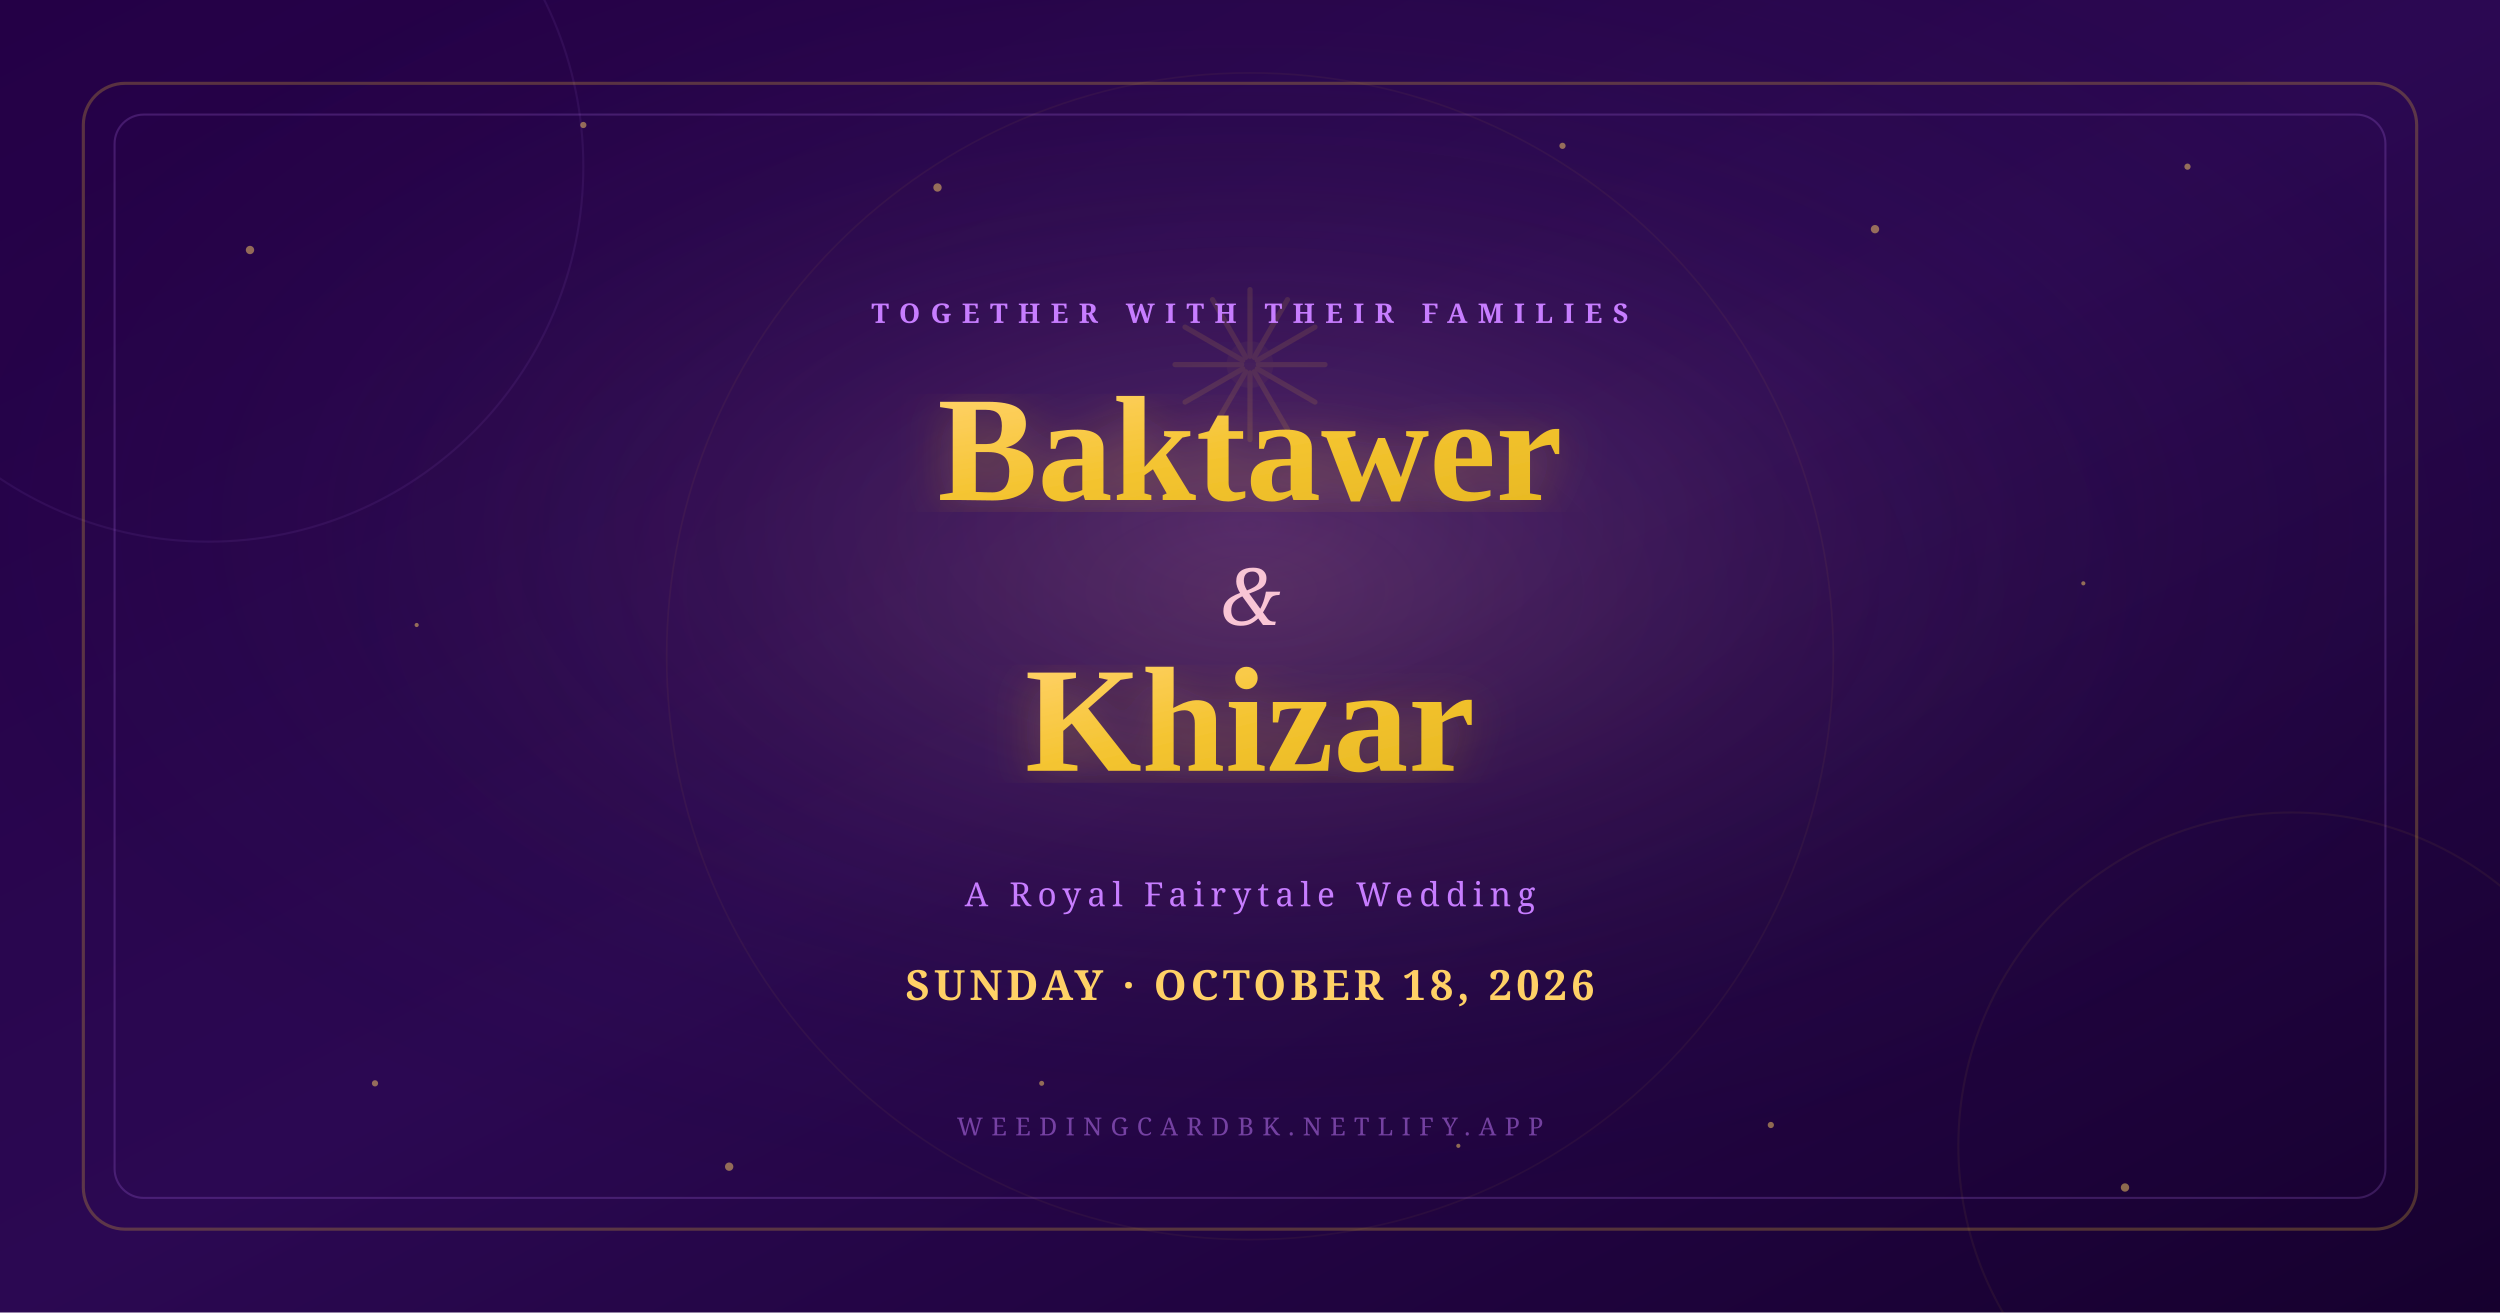
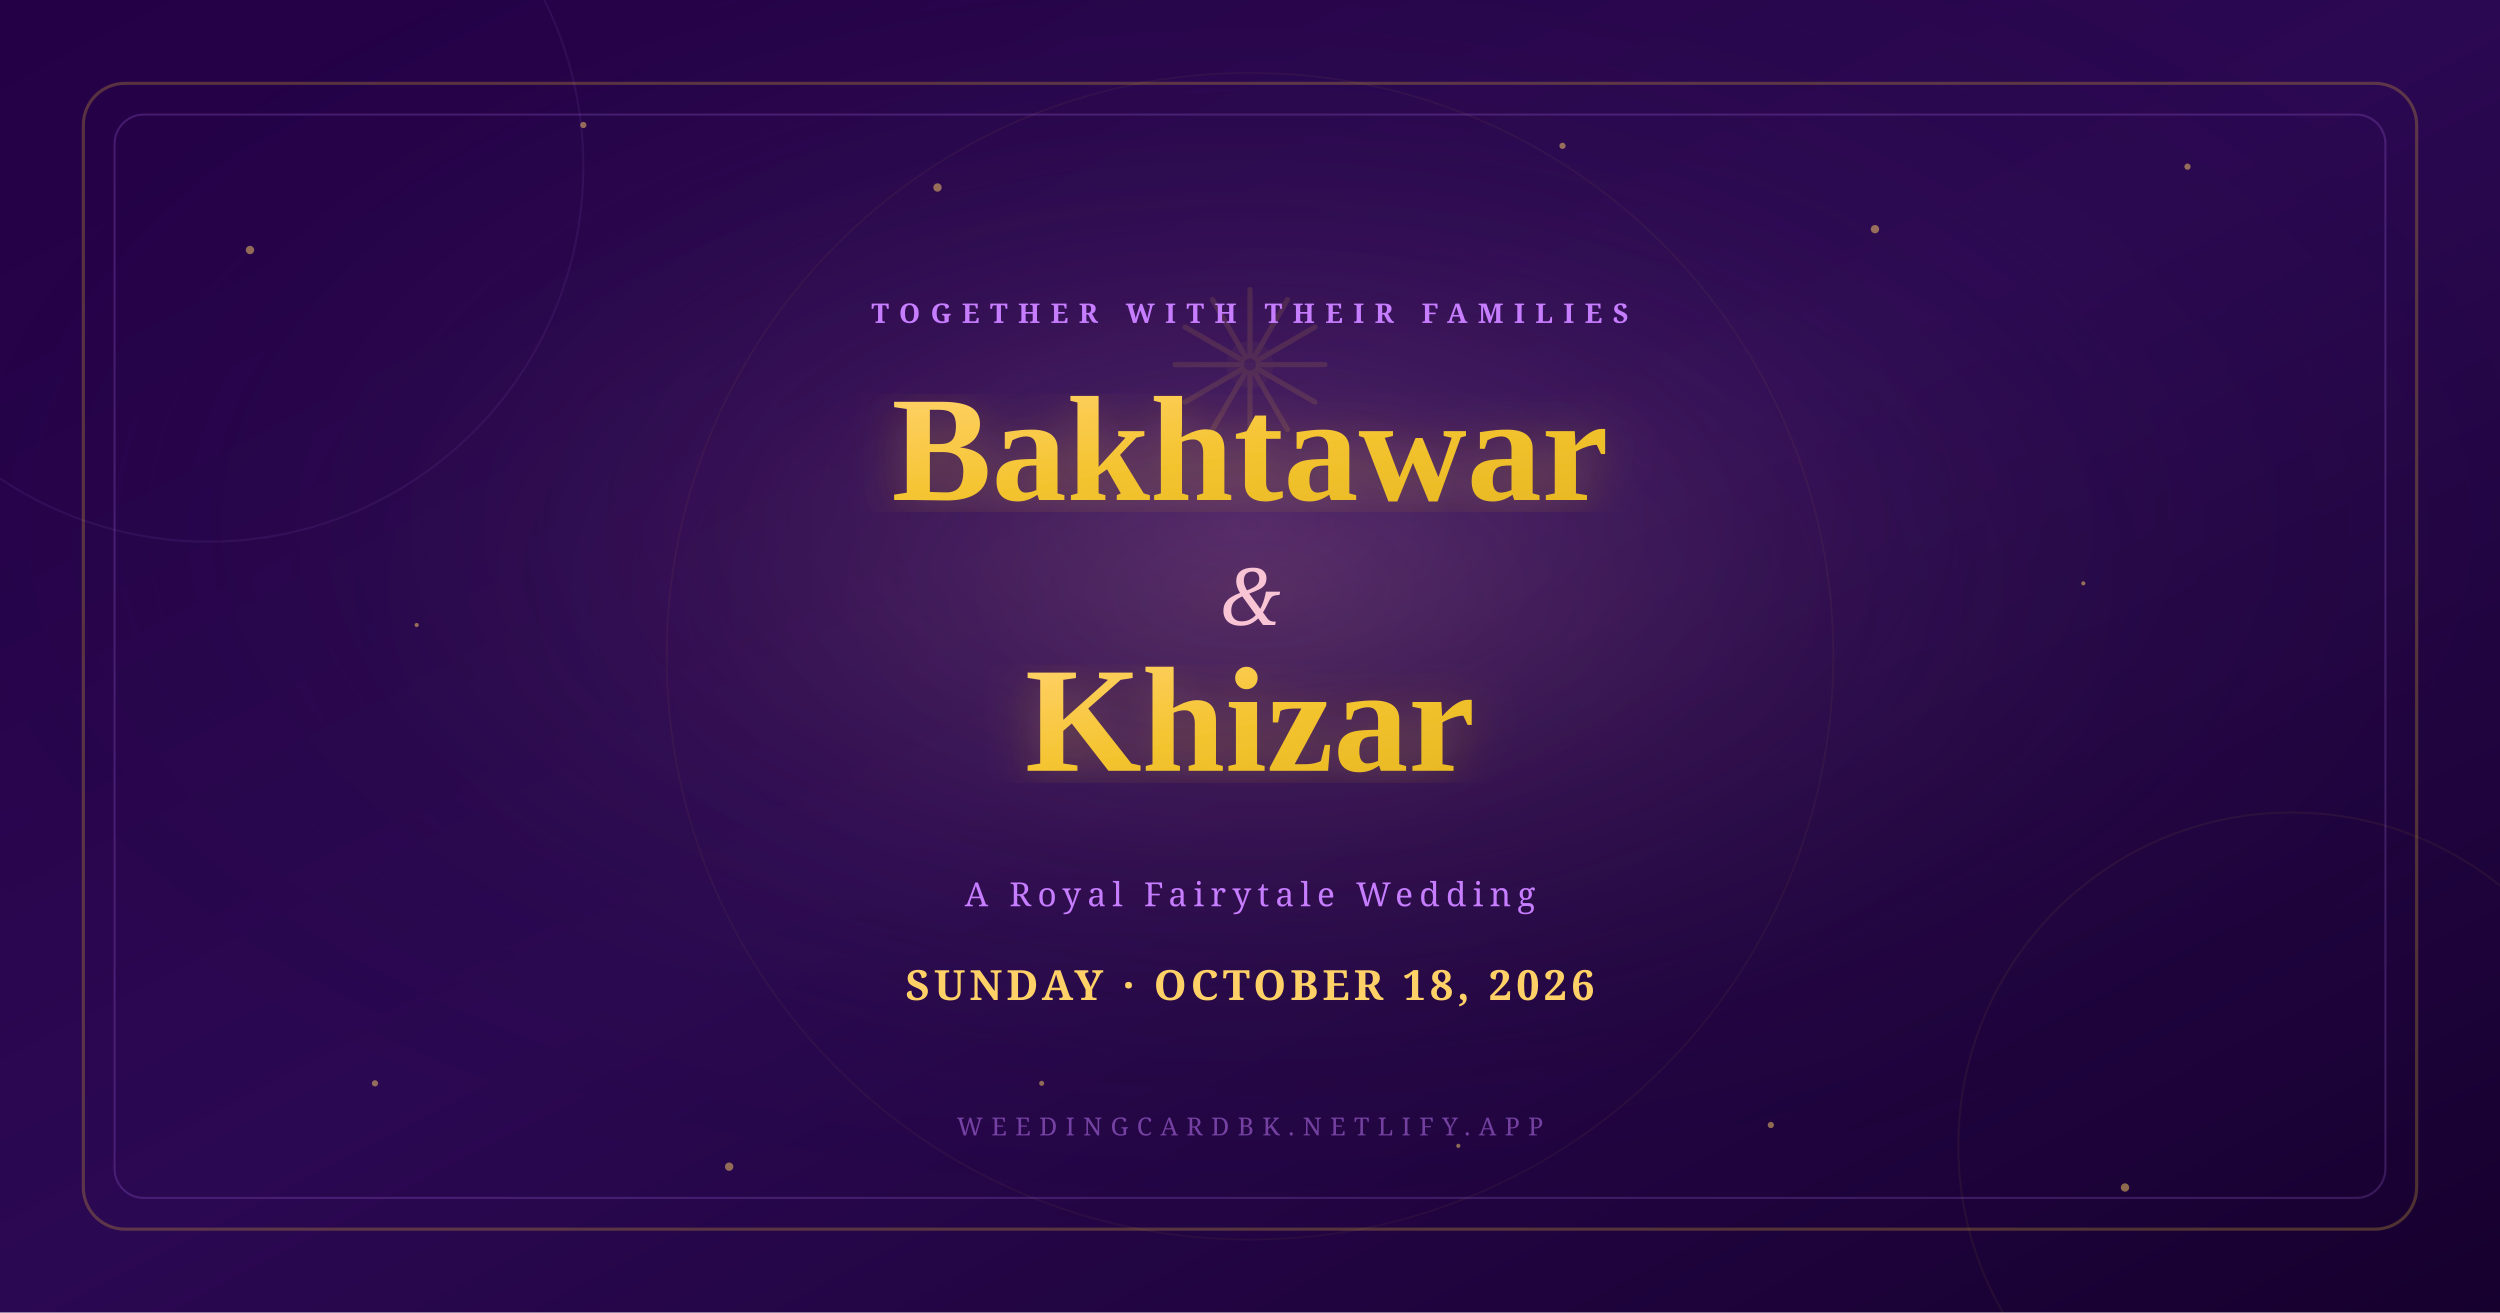
<svg xmlns="http://www.w3.org/2000/svg" viewBox="0 0 1200 630" width="1200" height="630">
  <defs>
    <linearGradient id="bg" x1="0" y1="0" x2="1" y2="1">
      <stop offset="0%" stop-color="#240046" />
      <stop offset="50%" stop-color="#2B0852" />
      <stop offset="100%" stop-color="#16002E" />
    </linearGradient>
    <linearGradient id="gold" x1="0" y1="0" x2="1" y2="1">
      <stop offset="0%" stop-color="#FFD166" />
      <stop offset="50%" stop-color="#F4C430" />
      <stop offset="100%" stop-color="#E8B923" />
    </linearGradient>
    <radialGradient id="glow" cx="50%" cy="40%" r="55%">
      <stop offset="0%" stop-color="rgba(199,125,255,0.18)" />
      <stop offset="100%" stop-color="transparent" />
    </radialGradient>
    <radialGradient id="glow2" cx="50%" cy="45%" r="40%">
      <stop offset="0%" stop-color="rgba(244,196,48,0.12)" />
      <stop offset="100%" stop-color="transparent" />
    </radialGradient>
    <filter id="shadow">
      <feDropShadow dx="0" dy="4" stdDeviation="12" flood-color="#F4C430" flood-opacity="0.3" />
    </filter>
  </defs>
  <rect width="1200" height="630" fill="url(#bg)" />
  <rect width="1200" height="630" fill="url(#glow)" />
  <rect width="1200" height="630" fill="url(#glow2)" />
  <circle cx="100" cy="80" r="180" fill="none" stroke="rgba(199,125,255,0.08)" stroke-width="1" />
  <circle cx="1100" cy="550" r="160" fill="none" stroke="rgba(244,196,48,0.06)" stroke-width="1" />
  <circle cx="600" cy="315" r="280" fill="none" stroke="rgba(244,196,48,0.05)" stroke-width="0.8" />
  <g fill="#FFD166" opacity="0.5">
    <circle cx="120" cy="120" r="2" />
    <circle cx="280" cy="60" r="1.5" />
    <circle cx="450" cy="90" r="2" />
    <circle cx="750" cy="70" r="1.5" />
    <circle cx="900" cy="110" r="2" />
    <circle cx="1050" cy="80" r="1.5" />
    <circle cx="180" cy="520" r="1.5" />
    <circle cx="350" cy="560" r="2" />
    <circle cx="850" cy="540" r="1.5" />
    <circle cx="1020" cy="570" r="2" />
    <circle cx="200" cy="300" r="1" />
    <circle cx="1000" cy="280" r="1" />
    <circle cx="500" cy="520" r="1.2" />
    <circle cx="700" cy="550" r="1" />
  </g>
  <g transform="translate(600,175)" opacity="0.12" stroke="#F4C430" stroke-width="2.5" fill="none" stroke-linecap="round">
    <line x1="0" y1="-4" x2="0" y2="-36" transform="rotate(0)" />
    <line x1="0" y1="-4" x2="0" y2="-36" transform="rotate(30)" />
    <line x1="0" y1="-4" x2="0" y2="-36" transform="rotate(60)" />
    <line x1="0" y1="-4" x2="0" y2="-36" transform="rotate(90)" />
    <line x1="0" y1="-4" x2="0" y2="-36" transform="rotate(120)" />
    <line x1="0" y1="-4" x2="0" y2="-36" transform="rotate(150)" />
    <line x1="0" y1="-4" x2="0" y2="-36" transform="rotate(180)" />
    <line x1="0" y1="-4" x2="0" y2="-36" transform="rotate(210)" />
    <line x1="0" y1="-4" x2="0" y2="-36" transform="rotate(240)" />
    <line x1="0" y1="-4" x2="0" y2="-36" transform="rotate(270)" />
    <line x1="0" y1="-4" x2="0" y2="-36" transform="rotate(300)" />
    <line x1="0" y1="-4" x2="0" y2="-36" transform="rotate(330)" />
    <circle cx="0" cy="0" r="10" fill="#F4C430" opacity="0.3" />
  </g>
  <rect x="40" y="40" width="1120" height="550" rx="20" fill="none" stroke="rgba(244,196,48,0.25)" stroke-width="1.5" />
  <rect x="55" y="55" width="1090" height="520" rx="14" fill="none" stroke="rgba(199,125,255,0.2)" stroke-width="1" />
  <line x1="350" y1="130" x2="850" y2="130" stroke="url(#gold)" stroke-width="0.8" opacity="0.5" />
  <text x="600" y="155" text-anchor="middle" fill="#C77DFF" font-family="Georgia, serif" font-size="13" letter-spacing="5" font-weight="600">TOGETHER WITH THEIR FAMILIES</text>
-   <text x="600" y="240" text-anchor="middle" fill="url(#gold)" font-family="Georgia, 'Times New Roman', serif" font-size="72" font-weight="700" filter="url(#shadow)">Baktawer</text>
+   <text x="600" y="240" text-anchor="middle" fill="url(#gold)" font-family="Georgia, 'Times New Roman', serif" font-size="72" font-weight="700" filter="url(#shadow)">Bakhtawar</text>
  <text x="600" y="300" text-anchor="middle" fill="#F9C5D5" font-family="Georgia, serif" font-size="38" font-style="italic">&amp;</text>
  <text x="600" y="370" text-anchor="middle" fill="url(#gold)" font-family="Georgia, 'Times New Roman', serif" font-size="72" font-weight="700" filter="url(#shadow)">Khizar</text>
  <line x1="400" y1="400" x2="800" y2="400" stroke="url(#gold)" stroke-width="0.8" opacity="0.5" />
  <text x="600" y="435" text-anchor="middle" fill="#C77DFF" font-family="Georgia, serif" font-size="16" letter-spacing="3" font-weight="500">A Royal Fairytale Wedding</text>
  <text x="600" y="480" text-anchor="middle" fill="#FFD166" font-family="Georgia, serif" font-size="20" letter-spacing="2" font-weight="600">SUNDAY · OCTOBER 18, 2026</text>
  <line x1="350" y1="510" x2="850" y2="510" stroke="url(#gold)" stroke-width="0.8" opacity="0.5" />
  <text x="600" y="545" text-anchor="middle" fill="rgba(199,125,255,0.5)" font-family="Georgia, serif" font-size="12" letter-spacing="4">WEEDINGCARDBK.NETLIFY.APP</text>
</svg>
